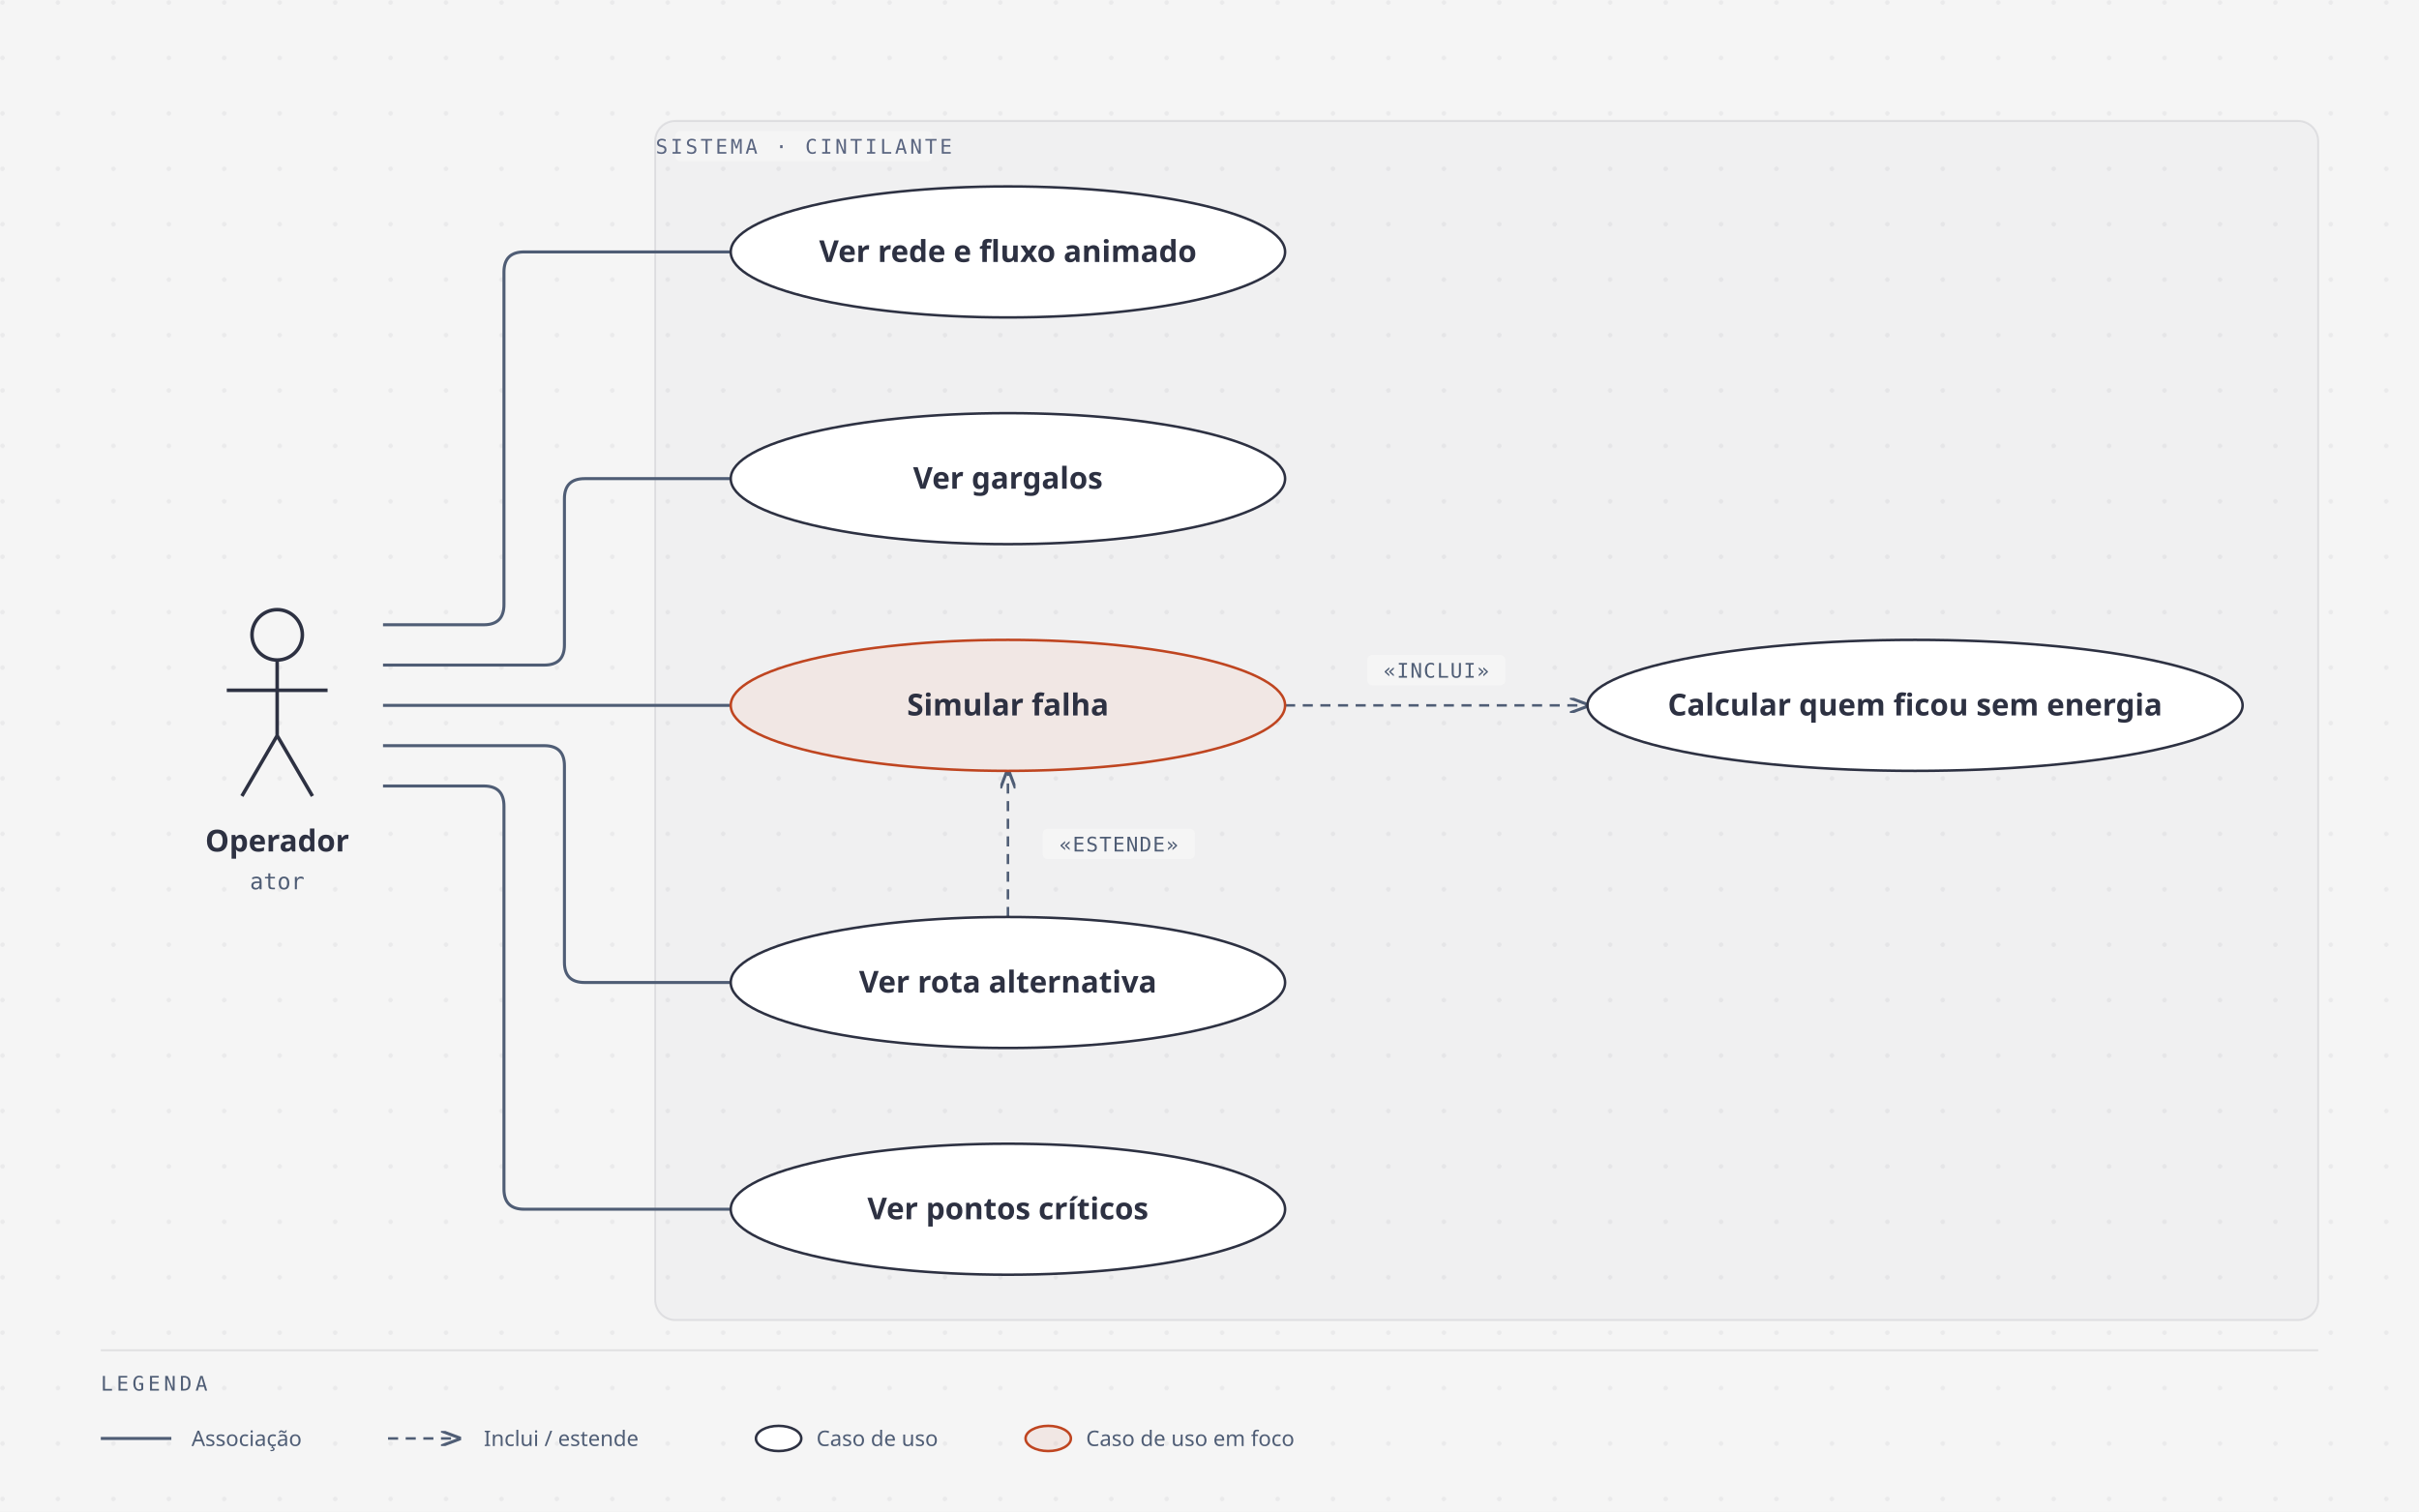
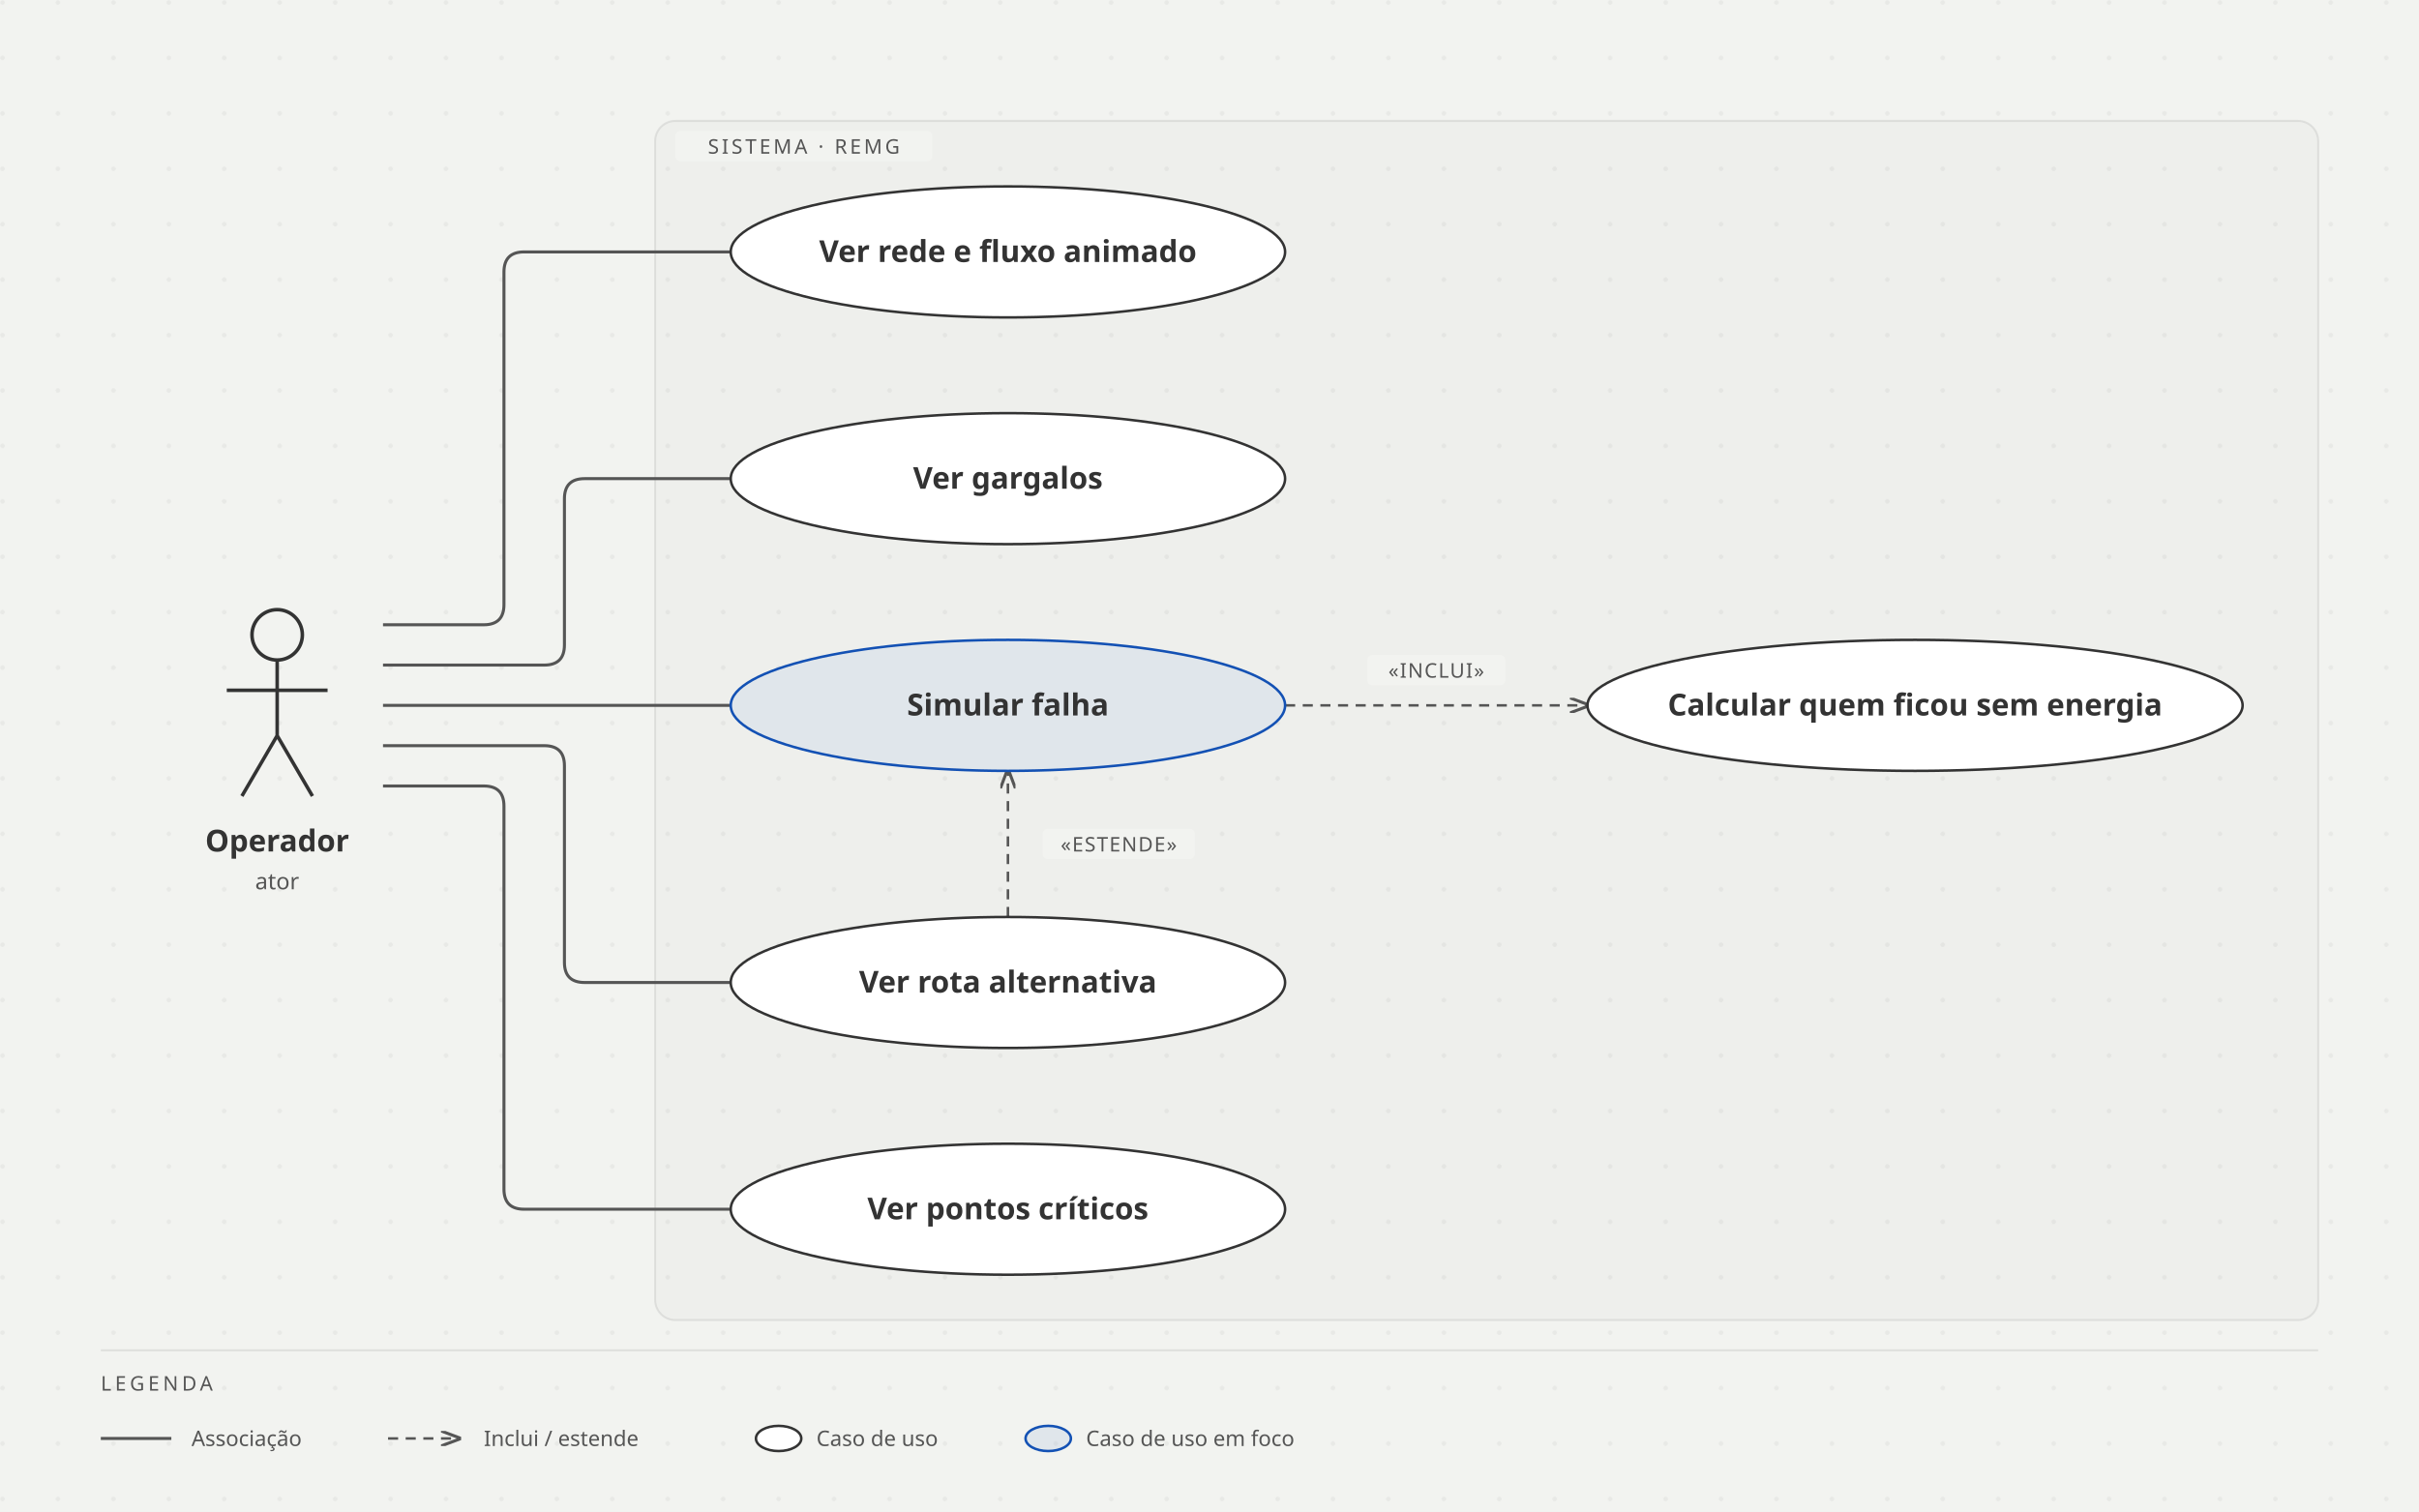
<svg xmlns="http://www.w3.org/2000/svg" viewBox="0 0 960 600" role="img" aria-labelledby="casos-de-uso-claro-title casos-de-uso-claro-desc" id="casos-de-uso-root">
  <defs>
-     <style>#casos-de-uso-root { font-family: 'Geist', system-ui, sans-serif; color: #2d3142; }
+     <style>#casos-de-uso-root { font-family: Rawline, Raleway, sans-serif; color: #333333; }
      #casos-de-uso-root .diagram-container { width: 100%; overflow-x: auto; }
      @media print {
#casos-de-uso-root .diagram-container { overflow-x: visible; }
}</style>
    <pattern id="casos-de-uso-casos-de-uso-claro-dots" width="22" height="22" patternUnits="userSpaceOnUse">
-       <circle cx="1" cy="1" r="0.9" fill="#2d3142" fill-opacity="0.10" />
+       <circle cx="1" cy="1" r="0.9" fill="#333333" fill-opacity="0.10" />
    </pattern>
    <marker id="casos-de-uso-casos-de-uso-claro-arrow" markerWidth="8" markerHeight="6" refX="7" refY="3" orient="auto">
-       <polygon points="0 0, 8 3, 0 6" fill="#4f5d75" />
+       <polygon points="0 0, 8 3, 0 6" fill="#555555" />
    </marker>
    <marker id="casos-de-uso-casos-de-uso-claro-arrow-link" markerWidth="8" markerHeight="6" refX="7" refY="3" orient="auto">
-       <polygon points="0 0, 8 3, 0 6" fill="#2e5aa8" />
+       <polygon points="0 0, 8 3, 0 6" fill="#1351b4" />
    </marker>
    <marker id="casos-de-uso-casos-de-uso-claro-arrow-accent" markerWidth="8" markerHeight="6" refX="7" refY="3" orient="auto">
-       <polygon points="0 0, 8 3, 0 6" fill="#bf4520" />
+       <polygon points="0 0, 8 3, 0 6" fill="#1351b4" />
    </marker>
    <marker id="casos-de-uso-casos-de-uso-claro-open" markerWidth="8" markerHeight="6" refX="7" refY="3" orient="auto">
-       <polyline points="0 0, 8 3, 0 6" fill="none" stroke="#4f5d75" stroke-width="1.2" />
+       <polyline points="0 0, 8 3, 0 6" fill="none" stroke="#555555" stroke-width="1.2" />
    </marker>
    <marker id="casos-de-uso-casos-de-uso-claro-tri" markerWidth="12" markerHeight="10" refX="11" refY="5" orient="auto" markerUnits="userSpaceOnUse">
-       <polygon points="1 1, 11 5, 1 9" fill="#f5f5f5" stroke="#2d3142" stroke-width="1" />
+       <polygon points="1 1, 11 5, 1 9" fill="#f2f3f0" stroke="#333333" stroke-width="1" />
    </marker>
    <marker id="casos-de-uso-casos-de-uso-claro-dia" markerWidth="16" markerHeight="8" refX="1" refY="4" orient="auto" markerUnits="userSpaceOnUse">
-       <polygon points="1 4, 8 1, 15 4, 8 7" fill="#2d3142" />
+       <polygon points="1 4, 8 1, 15 4, 8 7" fill="#333333" />
    </marker>
    <marker id="casos-de-uso-casos-de-uso-claro-diah" markerWidth="16" markerHeight="8" refX="1" refY="4" orient="auto" markerUnits="userSpaceOnUse">
-       <polygon points="1 4, 8 1, 15 4, 8 7" fill="#f5f5f5" stroke="#2d3142" stroke-width="1" />
+       <polygon points="1 4, 8 1, 15 4, 8 7" fill="#f2f3f0" stroke="#333333" stroke-width="1" />
    </marker>
  </defs>
-   <rect width="100%" height="100%" fill="#f5f5f5" />
+   <rect width="100%" height="100%" fill="#f2f3f0" />
  <rect width="100%" height="100%" fill="url(#casos-de-uso-casos-de-uso-claro-dots)" opacity="0.55" />
-   <rect x="260" y="48" width="660" height="476" rx="8" fill="#2d3142" stroke="#2d3142" stroke-width="0.8" fill-opacity="0.02" stroke-opacity="0.10" />
-   <rect x="268" y="52" width="102" height="12" rx="2" fill="#f5f5f5" />
-   <text x="319" y="61" fill="#5a6580" font-size="8" font-family="'Geist Mono', ui-monospace, monospace" text-anchor="middle" letter-spacing="0.14em">SISTEMA · CINTILANTE</text>
-   <path d="M 152,248 H 192 Q 200,248 200,240 V 108 Q 200,100 208,100 H 290" fill="none" stroke="#4f5d75" stroke-width="1.2" />
-   <path d="M 152,264 H 216 Q 224,264 224,256 V 198 Q 224,190 232,190 H 290" fill="none" stroke="#4f5d75" stroke-width="1.2" />
-   <path d="M 152,280 H 290" fill="none" stroke="#4f5d75" stroke-width="1.2" />
-   <path d="M 152,296 H 216 Q 224,296 224,304 V 382 Q 224,390 232,390 H 290" fill="none" stroke="#4f5d75" stroke-width="1.2" />
-   <path d="M 152,312 H 192 Q 200,312 200,320 V 472 Q 200,480 208,480 H 290" fill="none" stroke="#4f5d75" stroke-width="1.2" />
-   <path d="M 510,280 H 630" fill="none" stroke="#4f5d75" stroke-width="1" marker-end="url(#casos-de-uso-casos-de-uso-claro-open)" stroke-dasharray="4,3" />
-   <rect x="542.6" y="260" width="54.8" height="12" rx="2" fill="#f5f5f5" />
-   <text x="570" y="269" fill="#4f5d75" font-size="8" font-family="'Geist Mono', ui-monospace, monospace" text-anchor="middle" letter-spacing="0.06em">«INCLUI»</text>
-   <path d="M 400,364 V 306" fill="none" stroke="#4f5d75" stroke-width="1" marker-end="url(#casos-de-uso-casos-de-uso-claro-open)" stroke-dasharray="4,3" />
-   <rect x="413.8" y="329" width="60.4" height="12" rx="2" fill="#f5f5f5" />
-   <text x="444" y="338" fill="#4f5d75" font-size="8" font-family="'Geist Mono', ui-monospace, monospace" text-anchor="middle" letter-spacing="0.06em">«ESTENDE»</text>
-   <ellipse cx="400" cy="100" rx="110" ry="26" fill="#f5f5f5" />
-   <ellipse cx="400" cy="100" rx="110" ry="26" fill="#ffffff" stroke="#2d3142" stroke-width="1" />
-   <text x="400" y="104" fill="#2d3142" font-size="12" font-weight="600" font-family="'Geist', system-ui, sans-serif" text-anchor="middle">Ver rede e fluxo animado</text>
-   <ellipse cx="400" cy="190" rx="110" ry="26" fill="#f5f5f5" />
-   <ellipse cx="400" cy="190" rx="110" ry="26" fill="#ffffff" stroke="#2d3142" stroke-width="1" />
-   <text x="400" y="194" fill="#2d3142" font-size="12" font-weight="600" font-family="'Geist', system-ui, sans-serif" text-anchor="middle">Ver gargalos</text>
-   <ellipse cx="400" cy="280" rx="110" ry="26" fill="#f5f5f5" />
-   <ellipse cx="400" cy="280" rx="110" ry="26" fill="#bf4520" stroke="#bf4520" stroke-width="1" fill-opacity="0.08" />
-   <text x="400" y="284" fill="#2d3142" font-size="12" font-weight="600" font-family="'Geist', system-ui, sans-serif" text-anchor="middle">Simular falha</text>
-   <ellipse cx="400" cy="390" rx="110" ry="26" fill="#f5f5f5" />
-   <ellipse cx="400" cy="390" rx="110" ry="26" fill="#ffffff" stroke="#2d3142" stroke-width="1" />
-   <text x="400" y="394" fill="#2d3142" font-size="12" font-weight="600" font-family="'Geist', system-ui, sans-serif" text-anchor="middle">Ver rota alternativa</text>
-   <ellipse cx="400" cy="480" rx="110" ry="26" fill="#f5f5f5" />
-   <ellipse cx="400" cy="480" rx="110" ry="26" fill="#ffffff" stroke="#2d3142" stroke-width="1" />
-   <text x="400" y="484" fill="#2d3142" font-size="12" font-weight="600" font-family="'Geist', system-ui, sans-serif" text-anchor="middle">Ver pontos críticos</text>
-   <ellipse cx="760" cy="280" rx="130" ry="26" fill="#f5f5f5" />
-   <ellipse cx="760" cy="280" rx="130" ry="26" fill="#ffffff" stroke="#2d3142" stroke-width="1" />
-   <text x="760" y="284" fill="#2d3142" font-size="12" font-weight="600" font-family="'Geist', system-ui, sans-serif" text-anchor="middle">Calcular quem ficou sem energia</text>
-   <circle cx="110" cy="252" r="10" fill="#f5f5f5" stroke="#2d3142" stroke-width="1.4" />
-   <path d="M 110,262 V 292 M 90,274 H 130 M 110,292 L 96,316 M 110,292 L 124,316" fill="none" stroke="#2d3142" stroke-width="1.4" />
-   <text x="110" y="338" fill="#2d3142" font-size="12" font-weight="600" font-family="'Geist', system-ui, sans-serif" text-anchor="middle">Operador</text>
-   <text x="110" y="353" fill="#4f5d75" font-size="9" font-family="'Geist Mono', ui-monospace, monospace" text-anchor="middle">ator</text>
-   <line x1="40" y1="536" x2="920" y2="536" stroke="#2d3142" stroke-width="0.8" stroke-opacity="0.10" />
-   <text x="40" y="552" fill="#4f5d75" font-size="8" font-family="'Geist Mono', ui-monospace, monospace" letter-spacing="0.18em">LEGENDA</text>
-   <line x1="40" y1="571" x2="68" y2="571" stroke="#4f5d75" stroke-width="1.2" />
-   <text x="76" y="574" fill="#4f5d75" font-size="8.5" font-family="'Geist', system-ui, sans-serif">Associação</text>
-   <path d="M 154,571 H 182" fill="none" stroke="#4f5d75" stroke-width="1" marker-end="url(#casos-de-uso-casos-de-uso-claro-open)" stroke-dasharray="4,3" />
-   <text x="192" y="574" fill="#4f5d75" font-size="8.5" font-family="'Geist', system-ui, sans-serif">Inclui / estende</text>
-   <ellipse cx="309" cy="571" rx="9" ry="5" fill="#ffffff" stroke="#2d3142" stroke-width="1" />
-   <text x="324" y="574" fill="#4f5d75" font-size="8.5" font-family="'Geist', system-ui, sans-serif">Caso de uso</text>
-   <ellipse cx="416" cy="571" rx="9" ry="5" fill="#bf4520" stroke="#bf4520" stroke-width="1" fill-opacity="0.08" />
-   <text x="431" y="574" fill="#4f5d75" font-size="8.5" font-family="'Geist', system-ui, sans-serif">Caso de uso em foco</text>
+   <rect x="260" y="48" width="660" height="476" rx="8" fill="#333333" stroke="#333333" stroke-width="0.8" fill-opacity="0.02" stroke-opacity="0.10" />
+   <rect x="268" y="52" width="102" height="12" rx="2" fill="#f2f3f0" />
+   <text x="319" y="61" fill="#555555" font-size="8" font-family="Rawline, Raleway, sans-serif" text-anchor="middle" letter-spacing="0.14em">SISTEMA · REMG</text>
+   <path d="M 152,248 H 192 Q 200,248 200,240 V 108 Q 200,100 208,100 H 290" fill="none" stroke="#555555" stroke-width="1.2" />
+   <path d="M 152,264 H 216 Q 224,264 224,256 V 198 Q 224,190 232,190 H 290" fill="none" stroke="#555555" stroke-width="1.2" />
+   <path d="M 152,280 H 290" fill="none" stroke="#555555" stroke-width="1.2" />
+   <path d="M 152,296 H 216 Q 224,296 224,304 V 382 Q 224,390 232,390 H 290" fill="none" stroke="#555555" stroke-width="1.2" />
+   <path d="M 152,312 H 192 Q 200,312 200,320 V 472 Q 200,480 208,480 H 290" fill="none" stroke="#555555" stroke-width="1.2" />
+   <path d="M 510,280 H 630" fill="none" stroke="#555555" stroke-width="1" marker-end="url(#casos-de-uso-casos-de-uso-claro-open)" stroke-dasharray="4,3" />
+   <rect x="542.6" y="260" width="54.8" height="12" rx="2" fill="#f2f3f0" />
+   <text x="570" y="269" fill="#555555" font-size="8" font-family="Rawline, Raleway, sans-serif" text-anchor="middle" letter-spacing="0.06em">«INCLUI»</text>
+   <path d="M 400,364 V 306" fill="none" stroke="#555555" stroke-width="1" marker-end="url(#casos-de-uso-casos-de-uso-claro-open)" stroke-dasharray="4,3" />
+   <rect x="413.8" y="329" width="60.4" height="12" rx="2" fill="#f2f3f0" />
+   <text x="444" y="338" fill="#555555" font-size="8" font-family="Rawline, Raleway, sans-serif" text-anchor="middle" letter-spacing="0.06em">«ESTENDE»</text>
+   <ellipse cx="400" cy="100" rx="110" ry="26" fill="#f2f3f0" />
+   <ellipse cx="400" cy="100" rx="110" ry="26" fill="#ffffff" stroke="#333333" stroke-width="1" />
+   <text x="400" y="104" fill="#333333" font-size="12" font-weight="600" font-family="Rawline, Raleway, sans-serif" text-anchor="middle">Ver rede e fluxo animado</text>
+   <ellipse cx="400" cy="190" rx="110" ry="26" fill="#f2f3f0" />
+   <ellipse cx="400" cy="190" rx="110" ry="26" fill="#ffffff" stroke="#333333" stroke-width="1" />
+   <text x="400" y="194" fill="#333333" font-size="12" font-weight="600" font-family="Rawline, Raleway, sans-serif" text-anchor="middle">Ver gargalos</text>
+   <ellipse cx="400" cy="280" rx="110" ry="26" fill="#f2f3f0" />
+   <ellipse cx="400" cy="280" rx="110" ry="26" fill="#1351b4" stroke="#1351b4" stroke-width="1" fill-opacity="0.08" />
+   <text x="400" y="284" fill="#333333" font-size="12" font-weight="600" font-family="Rawline, Raleway, sans-serif" text-anchor="middle">Simular falha</text>
+   <ellipse cx="400" cy="390" rx="110" ry="26" fill="#f2f3f0" />
+   <ellipse cx="400" cy="390" rx="110" ry="26" fill="#ffffff" stroke="#333333" stroke-width="1" />
+   <text x="400" y="394" fill="#333333" font-size="12" font-weight="600" font-family="Rawline, Raleway, sans-serif" text-anchor="middle">Ver rota alternativa</text>
+   <ellipse cx="400" cy="480" rx="110" ry="26" fill="#f2f3f0" />
+   <ellipse cx="400" cy="480" rx="110" ry="26" fill="#ffffff" stroke="#333333" stroke-width="1" />
+   <text x="400" y="484" fill="#333333" font-size="12" font-weight="600" font-family="Rawline, Raleway, sans-serif" text-anchor="middle">Ver pontos críticos</text>
+   <ellipse cx="760" cy="280" rx="130" ry="26" fill="#f2f3f0" />
+   <ellipse cx="760" cy="280" rx="130" ry="26" fill="#ffffff" stroke="#333333" stroke-width="1" />
+   <text x="760" y="284" fill="#333333" font-size="12" font-weight="600" font-family="Rawline, Raleway, sans-serif" text-anchor="middle">Calcular quem ficou sem energia</text>
+   <circle cx="110" cy="252" r="10" fill="#f2f3f0" stroke="#333333" stroke-width="1.4" />
+   <path d="M 110,262 V 292 M 90,274 H 130 M 110,292 L 96,316 M 110,292 L 124,316" fill="none" stroke="#333333" stroke-width="1.4" />
+   <text x="110" y="338" fill="#333333" font-size="12" font-weight="600" font-family="Rawline, Raleway, sans-serif" text-anchor="middle">Operador</text>
+   <text x="110" y="353" fill="#555555" font-size="9" font-family="Rawline, Raleway, sans-serif" text-anchor="middle">ator</text>
+   <line x1="40" y1="536" x2="920" y2="536" stroke="#333333" stroke-width="0.8" stroke-opacity="0.10" />
+   <text x="40" y="552" fill="#555555" font-size="8" font-family="Rawline, Raleway, sans-serif" letter-spacing="0.18em">LEGENDA</text>
+   <line x1="40" y1="571" x2="68" y2="571" stroke="#555555" stroke-width="1.2" />
+   <text x="76" y="574" fill="#555555" font-size="8.5" font-family="Rawline, Raleway, sans-serif">Associação</text>
+   <path d="M 154,571 H 182" fill="none" stroke="#555555" stroke-width="1" marker-end="url(#casos-de-uso-casos-de-uso-claro-open)" stroke-dasharray="4,3" />
+   <text x="192" y="574" fill="#555555" font-size="8.5" font-family="Rawline, Raleway, sans-serif">Inclui / estende</text>
+   <ellipse cx="309" cy="571" rx="9" ry="5" fill="#ffffff" stroke="#333333" stroke-width="1" />
+   <text x="324" y="574" fill="#555555" font-size="8.5" font-family="Rawline, Raleway, sans-serif">Caso de uso</text>
+   <ellipse cx="416" cy="571" rx="9" ry="5" fill="#1351b4" stroke="#1351b4" stroke-width="1" fill-opacity="0.08" />
+   <text x="431" y="574" fill="#555555" font-size="8.5" font-family="Rawline, Raleway, sans-serif">Caso de uso em foco</text>
</svg>
